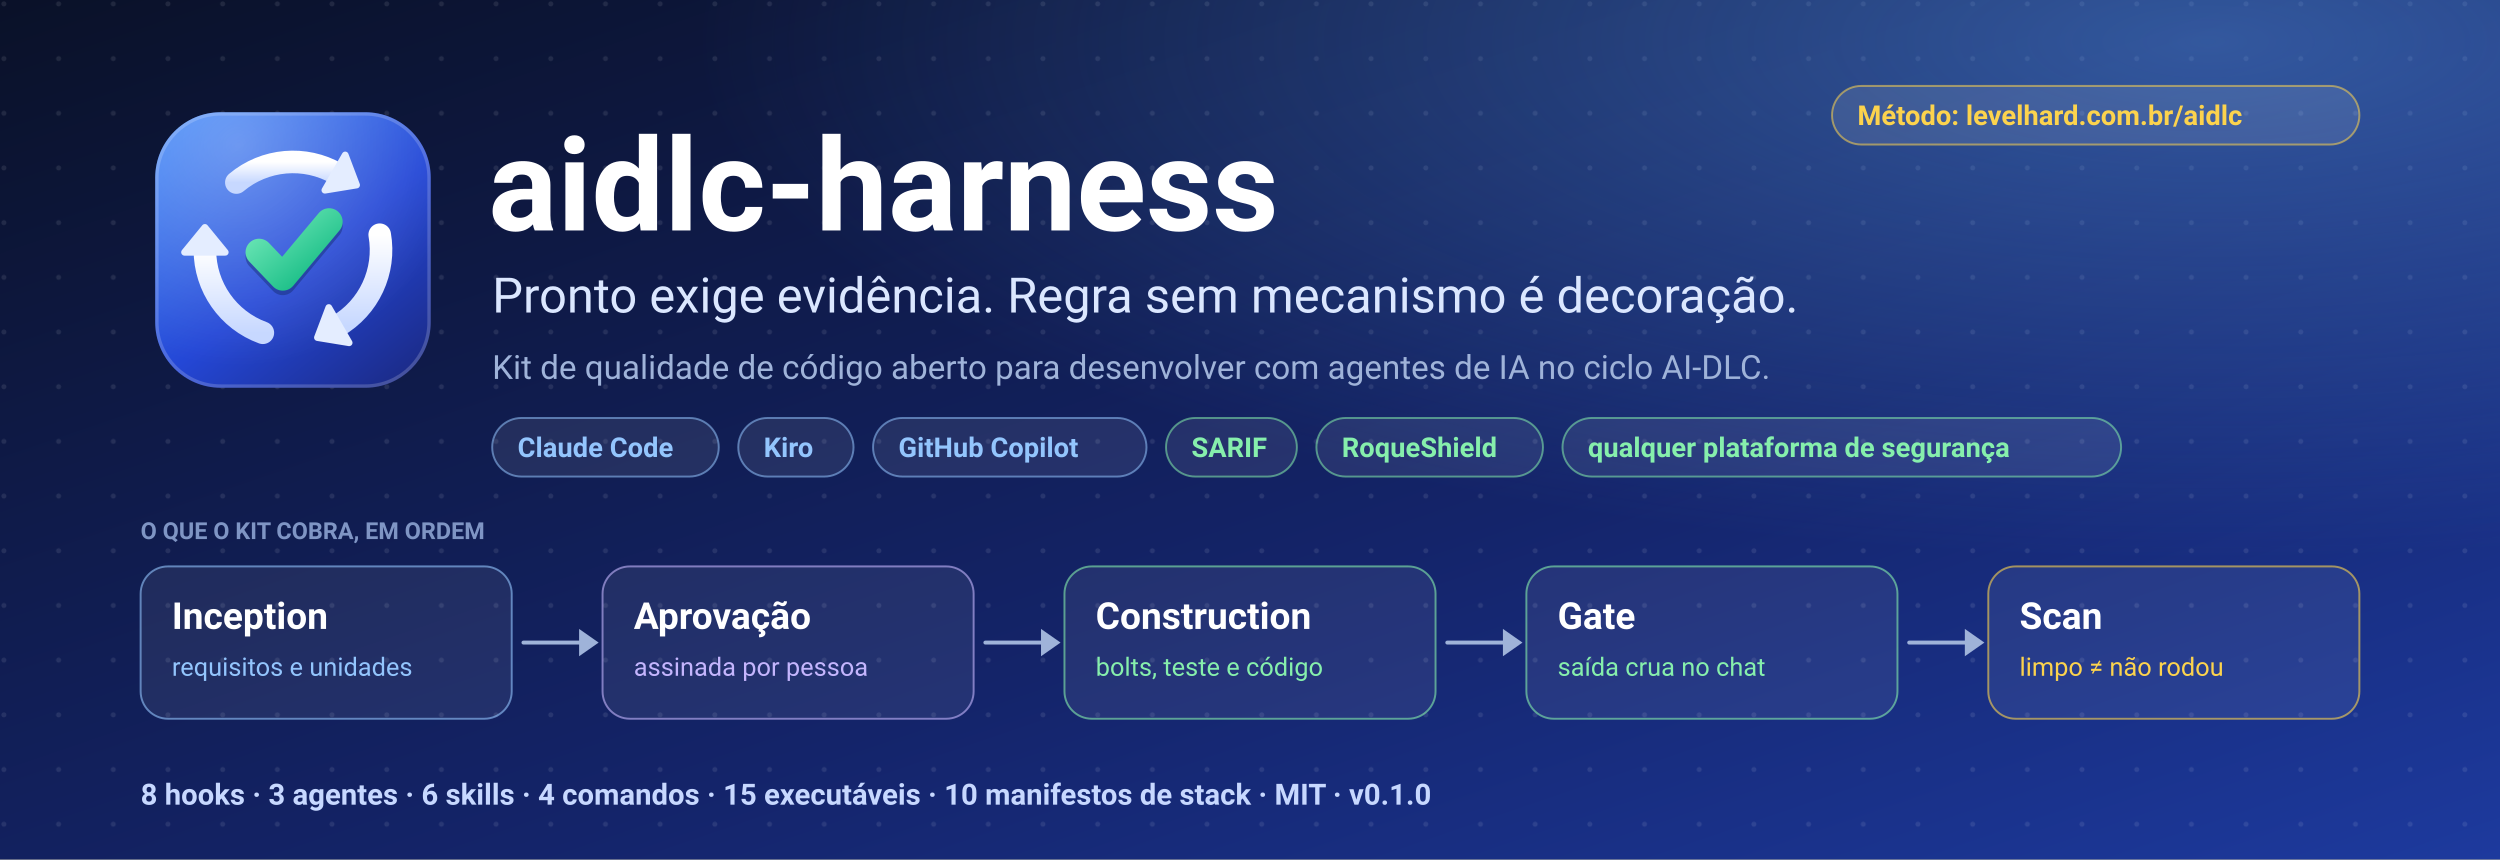
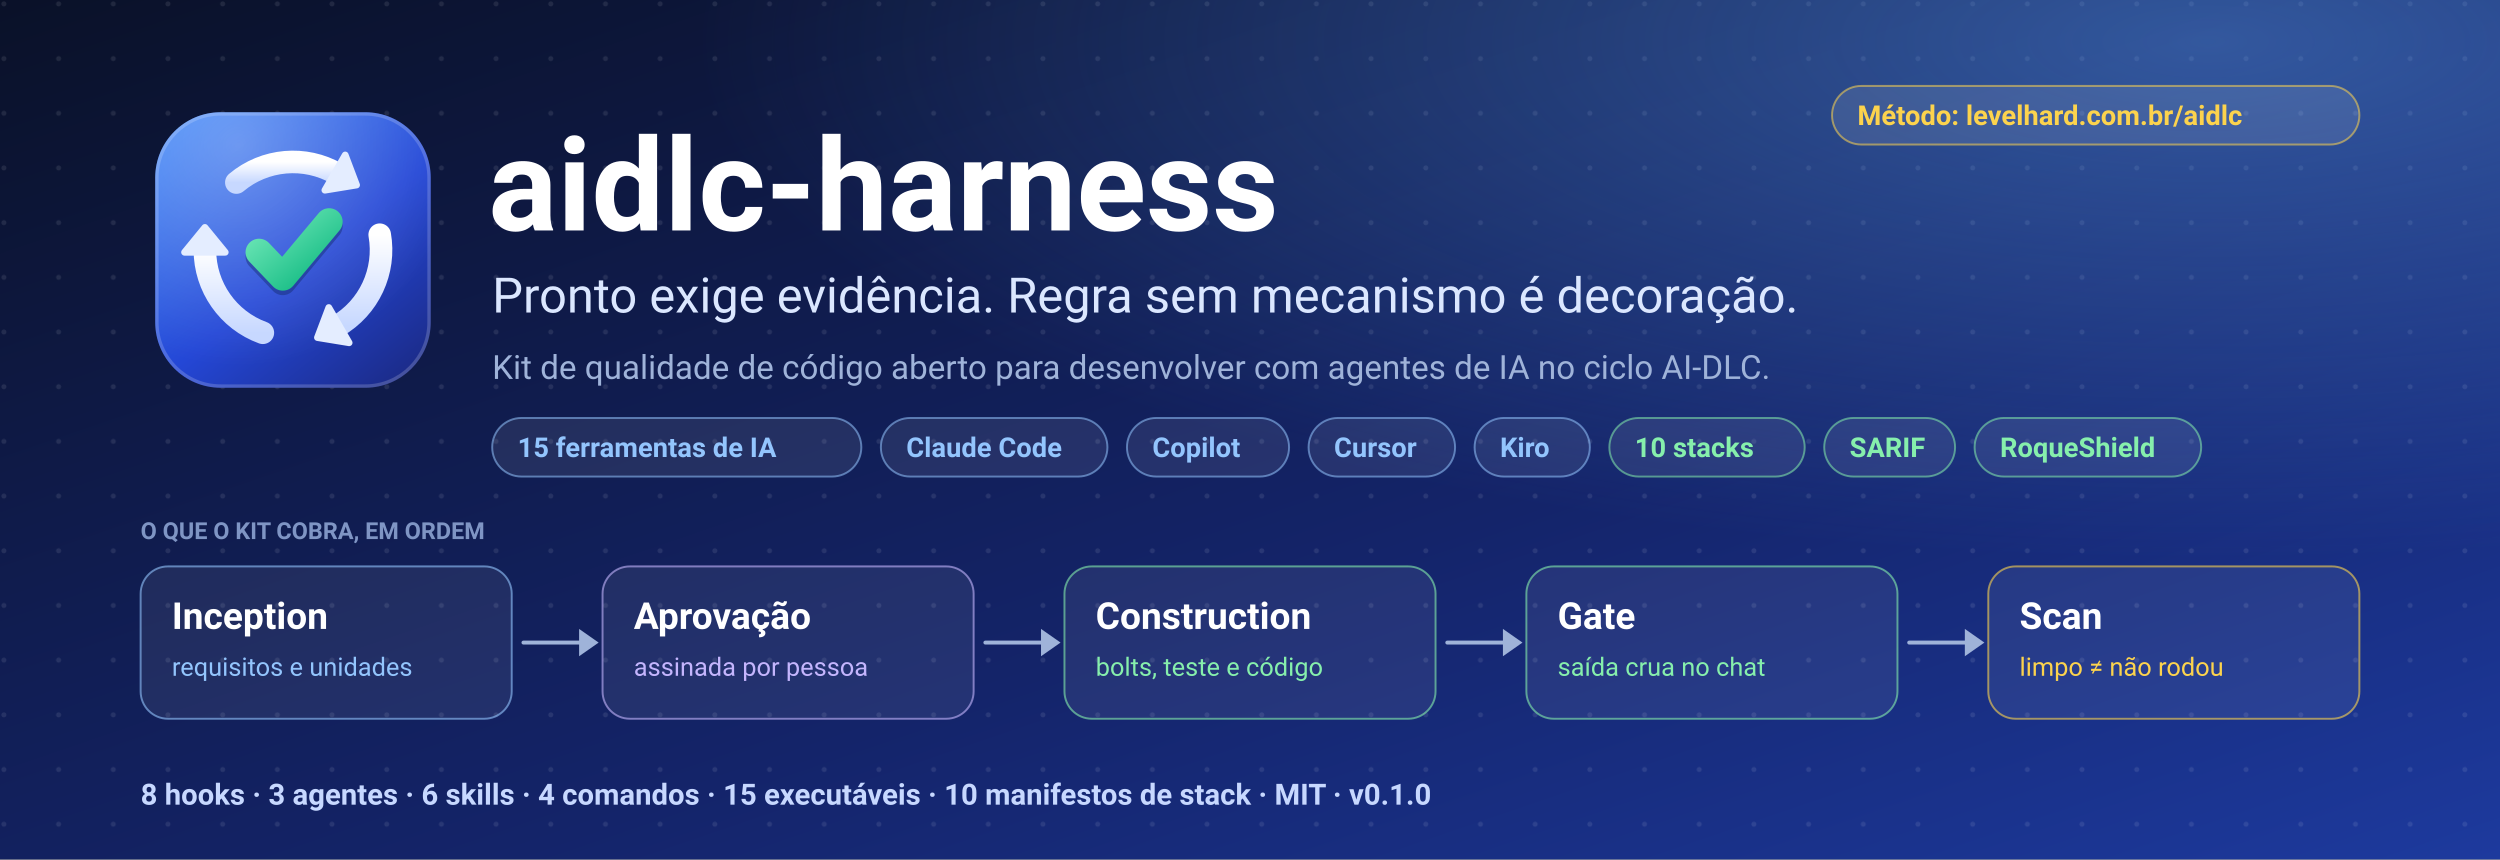
<svg xmlns="http://www.w3.org/2000/svg" viewBox="0 0 1280 440" width="1280" height="440" font-family="system-ui, -apple-system, 'Segoe UI', Roboto, 'Helvetica Neue', Arial, sans-serif" role="img" aria-label="aidlc-harness: kit de qualidade para desenvolver com agentes de IA no ciclo AI-DLC">
  <rect width="1280" height="440" fill="#0b1220" />
  <defs>
    <linearGradient id="bn-fundo" x1="0" y1="0" x2="1" y2="1">
      <stop offset="0" stop-color="#0a1128" />
      <stop offset="0.6" stop-color="#14246a" />
      <stop offset="1" stop-color="#1d3a9e" />
    </linearGradient>
    <radialGradient id="bn-brilho" cx="0.88" cy="0.05" r="0.6">
      <stop offset="0" stop-color="#60a5fa" stop-opacity="0.42" />
      <stop offset="1" stop-color="#60a5fa" stop-opacity="0" />
    </radialGradient>
    <pattern id="bn-pontos" width="28" height="28" patternUnits="userSpaceOnUse">
      <circle cx="2" cy="2" r="1.3" fill="#ffffff" fill-opacity="0.09" />
    </pattern>
  </defs>
  <rect width="1280" height="440" fill="url(#bn-fundo)" />
  <rect width="1280" height="440" fill="url(#bn-pontos)" />
  <rect width="1280" height="440" fill="url(#bn-brilho)" />
  <g transform="translate(76 54) scale(0.578125)">
    <defs>
      <linearGradient id="mk-fundo" x1="0.1" y1="0" x2="0.9" y2="1">
        <stop offset="0" stop-color="#3b82f6" />
        <stop offset="0.55" stop-color="#2447d6" />
        <stop offset="1" stop-color="#1b2a86" />
      </linearGradient>
      <linearGradient id="mk-anel" x1="0" y1="0" x2="0" y2="1">
        <stop offset="0" stop-color="#ffffff" />
        <stop offset="1" stop-color="#c7d8ff" />
      </linearGradient>
      <linearGradient id="mk-ok" x1="0" y1="0" x2="1" y2="1">
        <stop offset="0" stop-color="#6ee7b7" />
        <stop offset="1" stop-color="#10b981" />
      </linearGradient>
      <radialGradient id="mk-luz" cx="0.3" cy="0.12" r="0.8">
        <stop offset="0" stop-color="#ffffff" stop-opacity="0.28" />
        <stop offset="1" stop-color="#ffffff" stop-opacity="0" />
      </radialGradient>
    </defs>
    <rect x="6" y="6" width="244" height="244" rx="58" fill="url(#mk-fundo)" />
    <rect x="6" y="6" width="244" height="244" rx="58" fill="url(#mk-luz)" />
    <rect x="7.5" y="7.5" width="241" height="241" rx="56.5" fill="none" stroke="#ffffff" stroke-opacity="0.18" stroke-width="3" />
    <path d="M77.86 68.25 A78 78 0 0 1 167.00 60.45" fill="none" stroke="url(#mk-anel)" stroke-width="20" stroke-linecap="round" />
    <path d="M184.32 70.45 L174.27 43.86 L156.27 75.04 Z" fill="#e4edff" stroke="#e4edff" stroke-width="6" stroke-linejoin="round" />
    <path d="M204.82 114.46 A78 78 0 0 1 167.00 195.55" fill="none" stroke="url(#mk-anel)" stroke-width="20" stroke-linecap="round" />
    <path d="M149.68 205.55 L177.73 210.14 L159.73 178.96 Z" fill="#e4edff" stroke="#e4edff" stroke-width="6" stroke-linejoin="round" />
    <path d="M101.32 201.30 A78 78 0 0 1 50.00 128.00" fill="none" stroke="url(#mk-anel)" stroke-width="20" stroke-linecap="round" />
    <path d="M50.00 108.00 L32.00 130.00 L68.00 130.00 Z" fill="#e4edff" stroke="#e4edff" stroke-width="6" stroke-linejoin="round" />
    <path d="M98 130 L119 152 L160 103" fill="none" stroke="#0b1f4d" stroke-opacity="0.35" stroke-width="24" stroke-linecap="round" stroke-linejoin="round" transform="translate(0 4)" />
    <path d="M98 130 L119 152 L160 103" fill="none" stroke="url(#mk-ok)" stroke-width="24" stroke-linecap="round" stroke-linejoin="round" />
  </g>
  <text x="250" y="118" font-size="66" text-anchor="start" fill="#ffffff" font-weight="700">aidlc-harness</text>
  <text x="252" y="160" font-size="25" text-anchor="start" fill="#dbe7ff">Pronto exige evidência. Regra sem mecanismo é decoração.</text>
  <text x="252" y="194" font-size="17" text-anchor="start" fill="#9fb3d9">Kit de qualidade de código aberto para desenvolver com agentes de IA no ciclo AI-DLC.</text>
-   <rect x="252" y="214" width="116" height="30" rx="15" fill="#ffffff" fill-opacity="0.08" stroke="#93c5fd" stroke-opacity="0.55" />
-   <text x="265" y="234" font-size="14" fill="#93c5fd" font-weight="600">Claude Code</text>
-   <rect x="378" y="214" width="59" height="30" rx="15" fill="#ffffff" fill-opacity="0.08" stroke="#93c5fd" stroke-opacity="0.55" />
-   <text x="391" y="234" font-size="14" fill="#93c5fd" font-weight="600">Kiro</text>
-   <rect x="447" y="214" width="140" height="30" rx="15" fill="#ffffff" fill-opacity="0.08" stroke="#93c5fd" stroke-opacity="0.55" />
-   <text x="460" y="234" font-size="14" fill="#93c5fd" font-weight="600">GitHub Copilot</text>
-   <rect x="597" y="214" width="67" height="30" rx="15" fill="#ffffff" fill-opacity="0.08" stroke="#86efac" stroke-opacity="0.55" />
-   <text x="610" y="234" font-size="14" fill="#86efac" font-weight="600">SARIF</text>
-   <rect x="674" y="214" width="116" height="30" rx="15" fill="#ffffff" fill-opacity="0.08" stroke="#86efac" stroke-opacity="0.55" />
-   <text x="687" y="234" font-size="14" fill="#86efac" font-weight="600">RoqueShield</text>
-   <rect x="800" y="214" width="286" height="30" rx="15" fill="#ffffff" fill-opacity="0.08" stroke="#86efac" stroke-opacity="0.55" />
-   <text x="813" y="234" font-size="14" fill="#86efac" font-weight="600">qualquer plataforma de segurança</text>
+   <rect x="252" y="214" width="189" height="30" rx="15" fill="#ffffff" fill-opacity="0.08" stroke="#93c5fd" stroke-opacity="0.55" />
+   <text x="265" y="234" font-size="14" fill="#93c5fd" font-weight="600">15 ferramentas de IA</text>
+   <rect x="451" y="214" width="116" height="30" rx="15" fill="#ffffff" fill-opacity="0.08" stroke="#93c5fd" stroke-opacity="0.55" />
+   <text x="464" y="234" font-size="14" fill="#93c5fd" font-weight="600">Claude Code</text>
+   <rect x="577" y="214" width="83" height="30" rx="15" fill="#ffffff" fill-opacity="0.08" stroke="#93c5fd" stroke-opacity="0.55" />
+   <text x="590" y="234" font-size="14" fill="#93c5fd" font-weight="600">Copilot</text>
+   <rect x="670" y="214" width="75" height="30" rx="15" fill="#ffffff" fill-opacity="0.08" stroke="#93c5fd" stroke-opacity="0.55" />
+   <text x="683" y="234" font-size="14" fill="#93c5fd" font-weight="600">Cursor</text>
+   <rect x="755" y="214" width="59" height="30" rx="15" fill="#ffffff" fill-opacity="0.08" stroke="#93c5fd" stroke-opacity="0.55" />
+   <text x="768" y="234" font-size="14" fill="#93c5fd" font-weight="600">Kiro</text>
+   <rect x="824" y="214" width="100" height="30" rx="15" fill="#ffffff" fill-opacity="0.08" stroke="#86efac" stroke-opacity="0.55" />
+   <text x="837" y="234" font-size="14" fill="#86efac" font-weight="600">10 stacks</text>
+   <rect x="934" y="214" width="67" height="30" rx="15" fill="#ffffff" fill-opacity="0.08" stroke="#86efac" stroke-opacity="0.55" />
+   <text x="947" y="234" font-size="14" fill="#86efac" font-weight="600">SARIF</text>
+   <rect x="1011" y="214" width="116" height="30" rx="15" fill="#ffffff" fill-opacity="0.08" stroke="#86efac" stroke-opacity="0.55" />
+   <text x="1024" y="234" font-size="14" fill="#86efac" font-weight="600">RoqueShield</text>
  <g transform="translate(938 44)">
    <rect x="0" y="0" width="270" height="30" rx="15" fill="#ffffff" fill-opacity="0.1" stroke="#fcd34d" stroke-opacity="0.55" />
    <text x="13" y="20" font-size="14" fill="#fcd34d" font-weight="600">Método: levelhard.com.br/aidlc</text>
  </g>
  <text x="72" y="276" font-size="12" text-anchor="start" fill="#7f95c4" font-weight="700">O QUE O KIT COBRA, EM ORDEM</text>
  <rect x="72" y="290" width="190" height="78" rx="14" fill="#ffffff" fill-opacity="0.07" stroke="#93c5fd" stroke-opacity="0.6" />
  <text x="88" y="322" font-size="19" font-weight="700" fill="#ffffff">Inception</text>
  <text x="88" y="346" font-size="13" fill="#93c5fd">requisitos e unidades</text>
  <path d="M268 329 H298.5" stroke="#9fb3d9" stroke-width="2" stroke-linecap="round" />
  <path d="M296.5 322 L306.5 329 L296.5 336 Z" fill="#9fb3d9" />
  <rect x="308.5" y="290" width="190" height="78" rx="14" fill="#ffffff" fill-opacity="0.07" stroke="#c4b5fd" stroke-opacity="0.6" />
  <text x="324.5" y="322" font-size="19" font-weight="700" fill="#ffffff">Aprovação</text>
  <text x="324.5" y="346" font-size="13" fill="#c4b5fd">assinada por pessoa</text>
  <path d="M504.5 329 H535" stroke="#9fb3d9" stroke-width="2" stroke-linecap="round" />
  <path d="M533 322 L543 329 L533 336 Z" fill="#9fb3d9" />
  <rect x="545" y="290" width="190" height="78" rx="14" fill="#ffffff" fill-opacity="0.07" stroke="#86efac" stroke-opacity="0.6" />
  <text x="561" y="322" font-size="19" font-weight="700" fill="#ffffff">Construction</text>
  <text x="561" y="346" font-size="13" fill="#86efac">bolts, teste e código</text>
  <path d="M741 329 H771.5" stroke="#9fb3d9" stroke-width="2" stroke-linecap="round" />
  <path d="M769.5 322 L779.5 329 L769.5 336 Z" fill="#9fb3d9" />
  <rect x="781.5" y="290" width="190" height="78" rx="14" fill="#ffffff" fill-opacity="0.07" stroke="#86efac" stroke-opacity="0.6" />
  <text x="797.5" y="322" font-size="19" font-weight="700" fill="#ffffff">Gate</text>
  <text x="797.5" y="346" font-size="13" fill="#86efac">saída crua no chat</text>
  <path d="M977.5 329 H1008" stroke="#9fb3d9" stroke-width="2" stroke-linecap="round" />
  <path d="M1006 322 L1016 329 L1006 336 Z" fill="#9fb3d9" />
  <rect x="1018" y="290" width="190" height="78" rx="14" fill="#ffffff" fill-opacity="0.07" stroke="#fcd34d" stroke-opacity="0.6" />
  <text x="1034" y="322" font-size="19" font-weight="700" fill="#ffffff">Scan</text>
  <text x="1034" y="346" font-size="13" fill="#fcd34d">limpo ≠ não rodou</text>
  <text x="72" y="412" font-size="15" text-anchor="start" fill="#c7d8ff" font-weight="700">8 hooks   ·   3 agentes   ·   6 skills   ·   4 comandos   ·   15 executáveis   ·   10 manifestos de stack   ·   MIT   ·   v0.1.0</text>
</svg>
